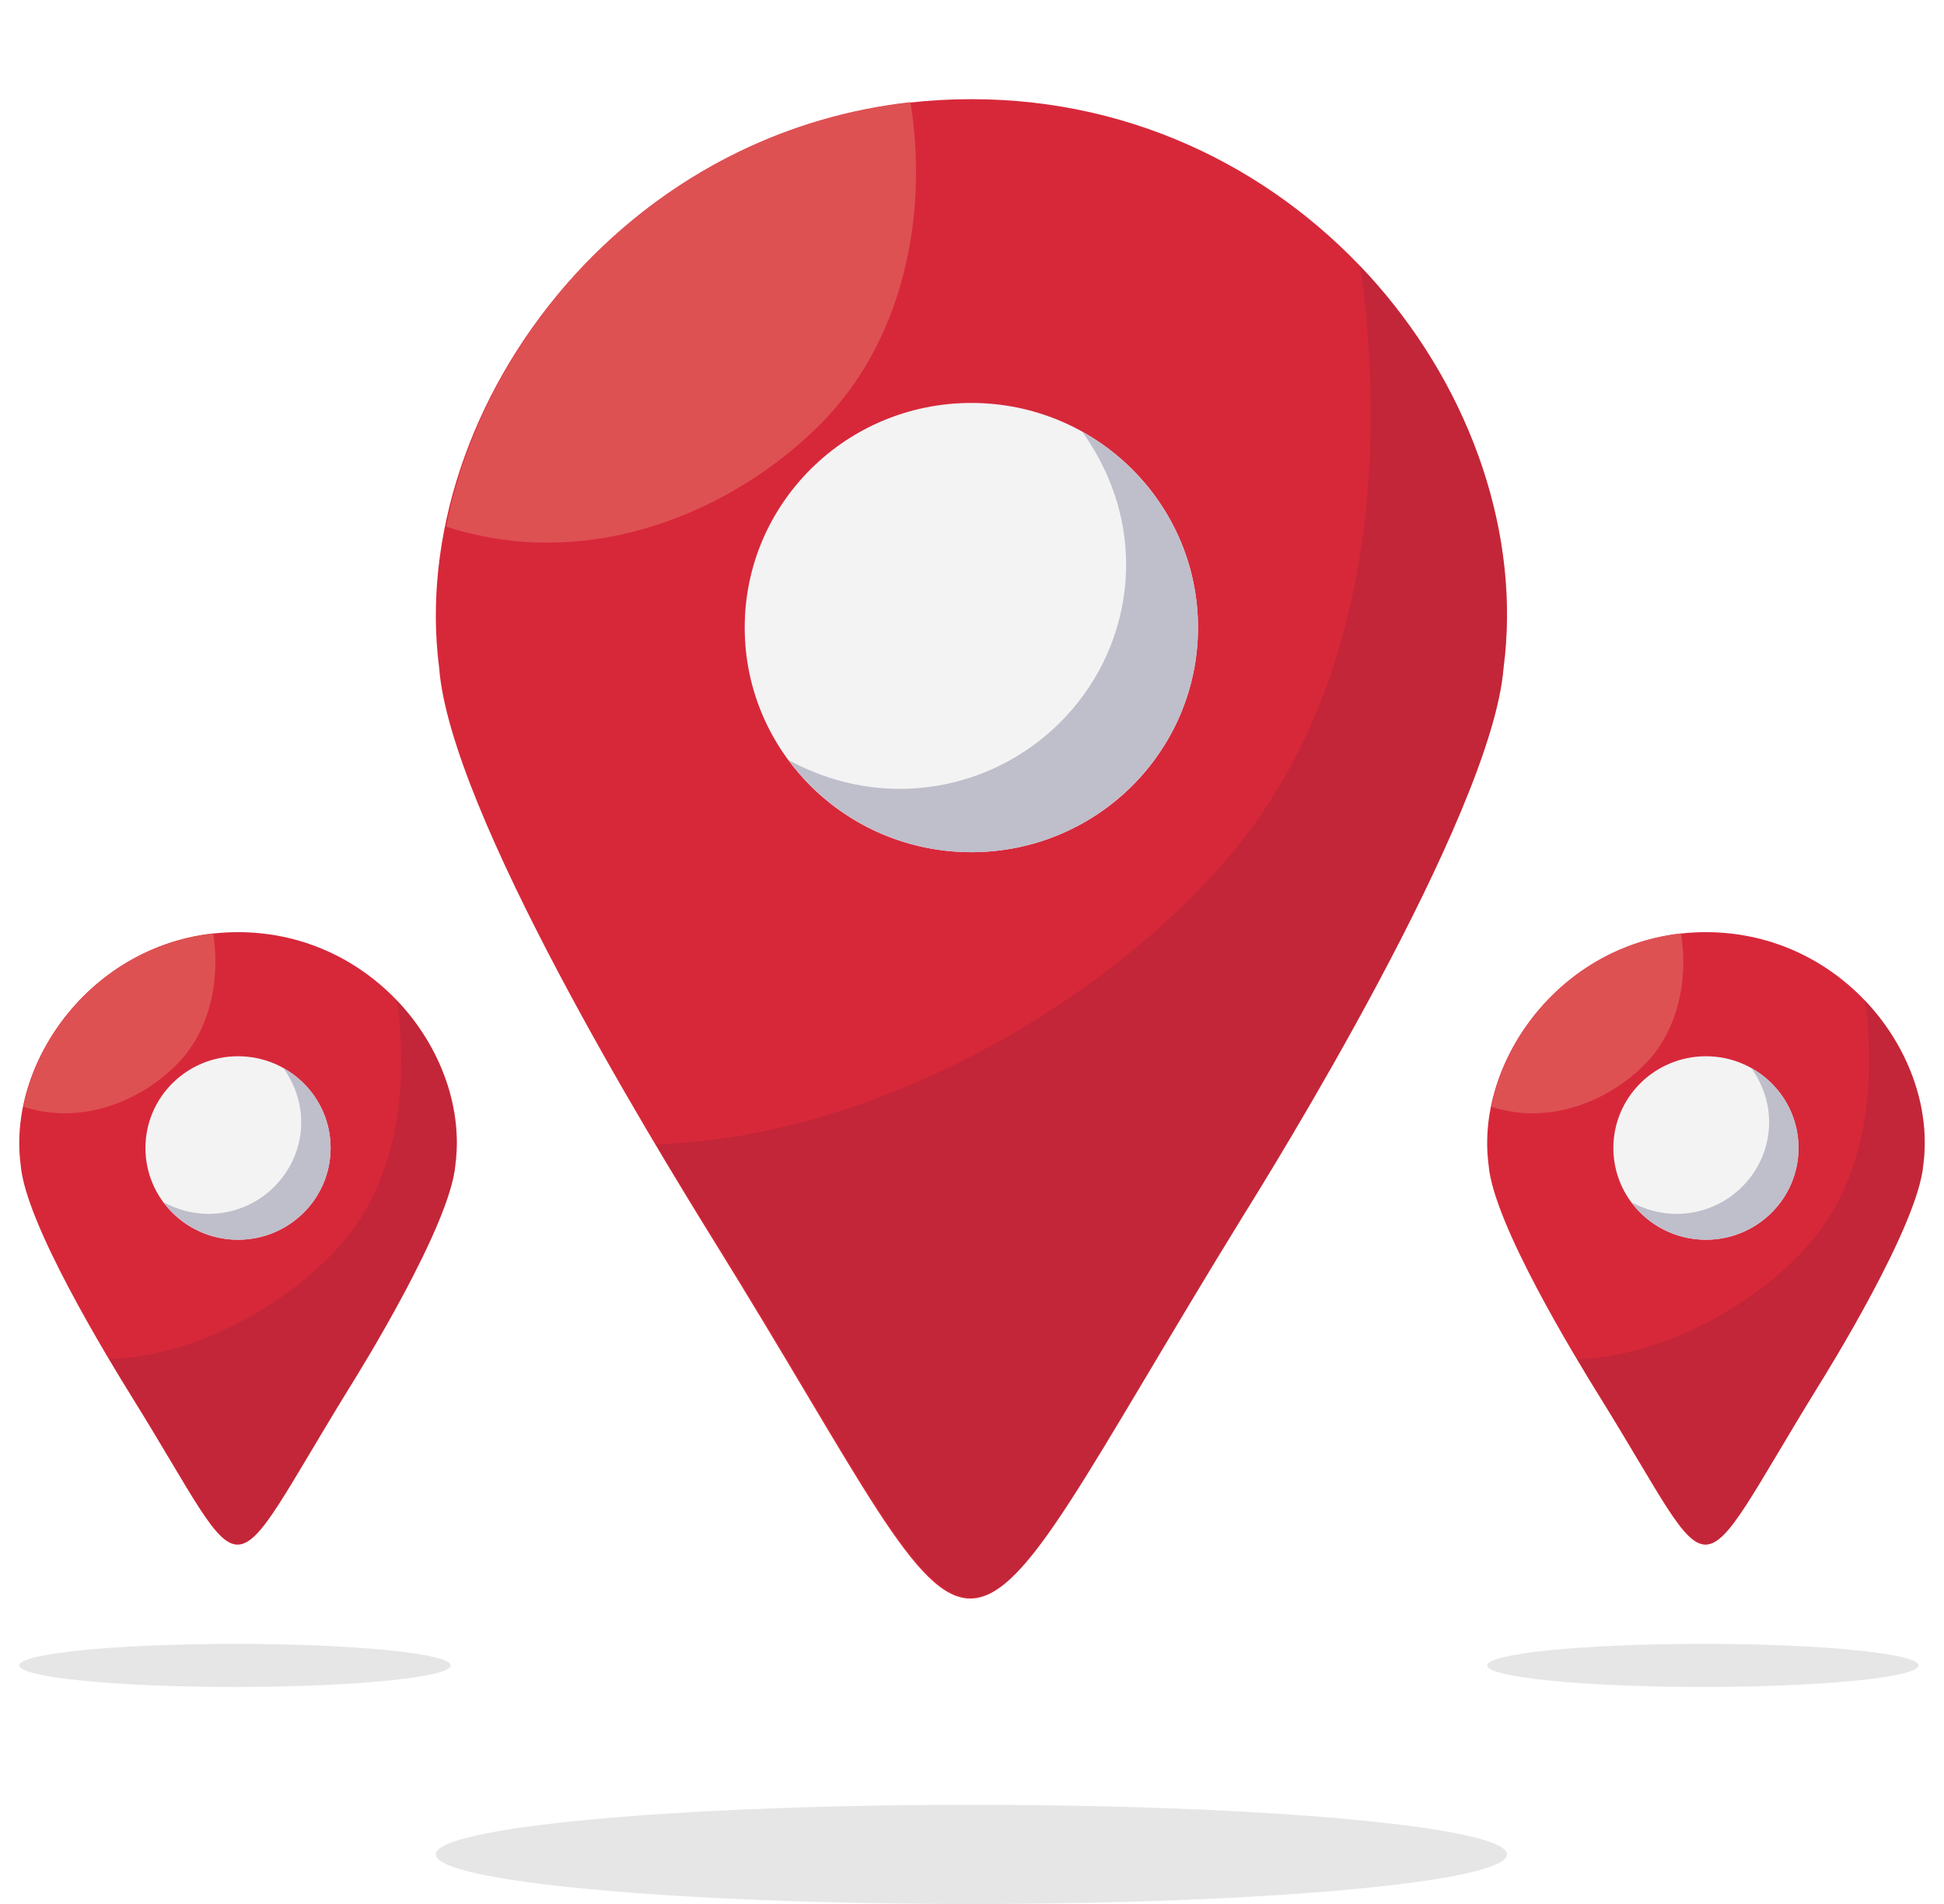
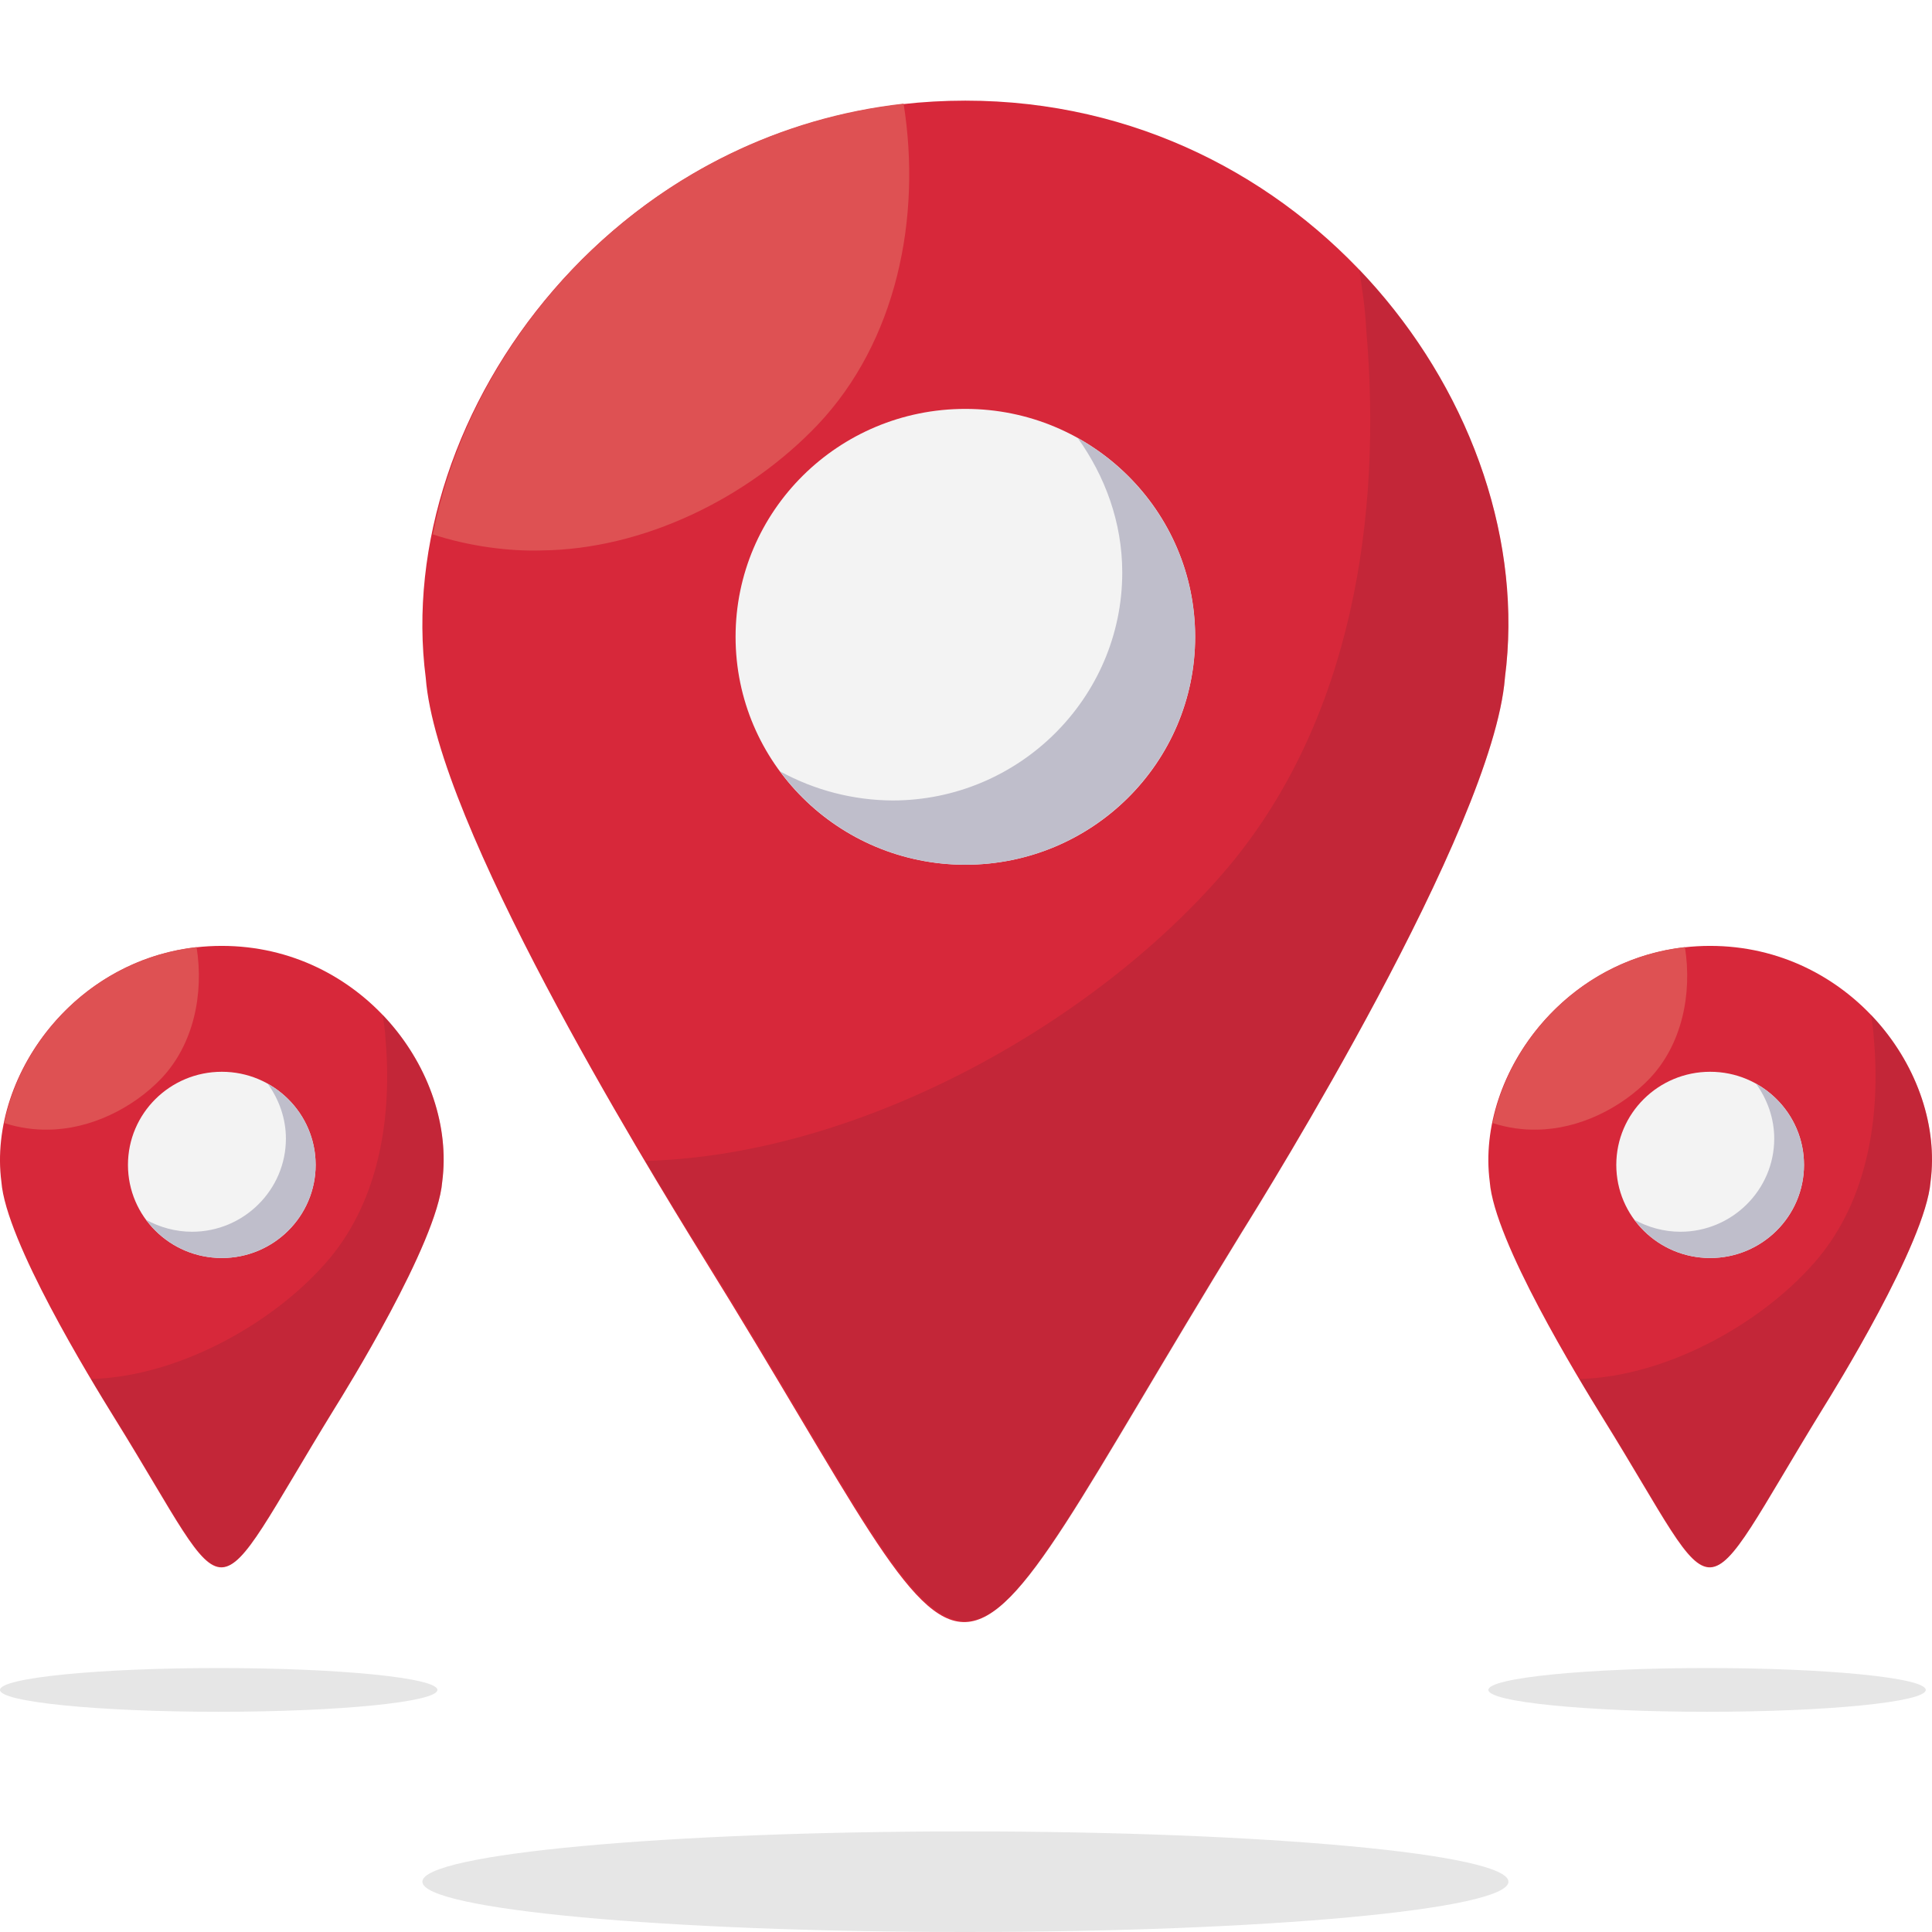
- <svg xmlns="http://www.w3.org/2000/svg" width="98" height="96" viewBox="0 0 98 96" fill="none">
-   <path d="M75.795 33.688C77.556 20.317 65.929 5 48.967 5C31.854 5 20.429 20.516 22.14 33.688C22.694 40.922 32.911 57.586 35.931 62.475C50.93 86.623 46.803 87.072 62.708 61.228C63.866 59.382 75.191 41.172 75.795 33.688Z" fill="#D7283A" />
-   <path d="M27.878 27.352C32.962 27.302 38.146 24.757 41.619 21.115C45.545 16.974 46.803 10.837 45.897 5.15C33.414 6.547 24.506 16.326 22.492 26.553C24.304 27.152 26.318 27.402 27.878 27.352Z" fill="#DE5153" />
-   <path opacity="0.32" d="M68.547 13.382C68.698 14.33 68.849 15.327 68.899 16.375C69.704 25.655 68.194 35.733 62.054 43.067C55.712 50.601 43.984 57.386 33.062 57.686C34.27 59.681 35.277 61.378 35.981 62.425C50.98 86.573 46.853 87.022 62.758 61.178C63.866 59.382 75.191 41.172 75.794 33.688C76.7 26.603 73.932 19.019 68.547 13.382Z" fill="#982431" />
-   <path d="M48.968 42.968C55.278 42.968 60.393 37.897 60.393 31.642C60.393 25.387 55.278 20.317 48.968 20.317C42.657 20.317 37.542 25.387 37.542 31.642C37.542 37.897 42.657 42.968 48.968 42.968Z" fill="#F3F3F3" />
-   <path d="M54.554 21.764C55.913 23.66 56.769 25.955 56.769 28.449C56.769 34.686 51.635 39.775 45.343 39.775C43.33 39.775 41.418 39.226 39.757 38.328C41.82 41.122 45.193 42.968 48.967 42.968C55.259 42.968 60.393 37.879 60.393 31.642C60.393 27.401 58.027 23.709 54.554 21.764Z" fill="#BFBECB" />
-   <ellipse cx="48.971" cy="93.5" rx="27" ry="2.5" fill="black" fill-opacity="0.1" />
-   <path d="M96.957 58.719C97.677 53.257 92.927 47 85.999 47C79.008 47 74.341 53.338 75.04 58.719C75.266 61.674 79.44 68.481 80.674 70.478C86.8 80.342 85.115 80.525 91.612 69.969C92.084 69.214 96.71 61.776 96.957 58.719Z" fill="#D7283A" />
-   <path d="M77.384 56.13C79.46 56.11 81.578 55.07 82.997 53.583C84.6 51.891 85.115 49.384 84.744 47.061C79.645 47.632 76.006 51.626 75.184 55.804C75.924 56.049 76.746 56.151 77.384 56.13Z" fill="#DE5153" />
-   <path opacity="0.32" d="M93.996 50.424C94.058 50.811 94.12 51.218 94.14 51.647C94.469 55.437 93.853 59.554 91.344 62.55C88.754 65.627 83.963 68.399 79.502 68.521C79.995 69.337 80.406 70.029 80.694 70.457C86.821 80.321 85.135 80.505 91.632 69.948C92.084 69.214 96.71 61.776 96.957 58.718C97.327 55.825 96.196 52.727 93.996 50.424Z" fill="#982431" />
-   <path d="M85.999 62.509C88.576 62.509 90.666 60.438 90.666 57.883C90.666 55.328 88.576 53.257 85.999 53.257C83.421 53.257 81.332 55.328 81.332 57.883C81.332 60.438 83.421 62.509 85.999 62.509Z" fill="#F3F3F3" />
-   <path d="M88.281 53.848C88.836 54.622 89.185 55.559 89.185 56.578C89.185 59.126 87.088 61.205 84.518 61.205C83.696 61.205 82.915 60.981 82.236 60.614C83.079 61.755 84.457 62.509 85.999 62.509C88.569 62.509 90.666 60.43 90.666 57.883C90.666 56.151 89.699 54.642 88.281 53.848Z" fill="#BFBECB" />
-   <ellipse cx="85.845" cy="83.971" rx="10.874" ry="1.087" fill="black" fill-opacity="0.1" />
-   <path d="M22.957 58.719C23.677 53.257 18.927 47 11.998 47C5.008 47 0.341 53.338 1.04 58.719C1.266 61.674 5.44 68.481 6.673 70.478C12.8 80.342 11.114 80.525 17.611 69.969C18.084 69.214 22.71 61.776 22.957 58.719Z" fill="#D7283A" />
-   <path d="M3.384 56.13C5.46 56.11 7.578 55.07 8.997 53.583C10.601 51.891 11.114 49.384 10.744 47.061C5.646 47.632 2.006 51.626 1.184 55.804C1.924 56.049 2.747 56.151 3.384 56.13Z" fill="#DE5153" />
-   <path opacity="0.32" d="M19.997 50.424C20.058 50.811 20.12 51.218 20.14 51.647C20.469 55.437 19.853 59.554 17.344 62.55C14.754 65.627 9.963 68.399 5.502 68.521C5.995 69.337 6.406 70.029 6.694 70.457C12.821 80.321 11.135 80.505 17.632 69.948C18.084 69.214 22.71 61.776 22.957 58.718C23.327 55.825 22.196 52.727 19.997 50.424Z" fill="#982431" />
-   <path d="M11.999 62.509C14.576 62.509 16.666 60.438 16.666 57.883C16.666 55.328 14.576 53.257 11.999 53.257C9.421 53.257 7.332 55.328 7.332 57.883C7.332 60.438 9.421 62.509 11.999 62.509Z" fill="#F3F3F3" />
-   <path d="M14.281 53.848C14.836 54.622 15.185 55.559 15.185 56.578C15.185 59.126 13.088 61.205 10.518 61.205C9.696 61.205 8.915 60.981 8.236 60.614C9.079 61.755 10.457 62.509 11.999 62.509C14.569 62.509 16.666 60.43 16.666 57.883C16.666 56.151 15.699 54.642 14.281 53.848Z" fill="#BFBECB" />
-   <ellipse cx="11.845" cy="83.971" rx="10.874" ry="1.087" fill="black" fill-opacity="0.1" />
+ <svg xmlns="http://www.w3.org/2000/svg" fill="none" viewBox="0 0 56 56">
+   <path fill="#D7283A" d="M43.62 19.651c1.028-7.8-5.75-16.734-15.639-16.734-9.977 0-16.637 9.051-15.64 16.734.323 4.22 6.28 13.941 8.04 16.793 8.744 14.086 6.338 14.348 15.61-.727.675-1.077 7.278-11.7 7.63-16.066Z" />
+   <path fill="#DE5153" d="M15.686 15.955c2.964-.029 5.986-1.513 8.011-3.638 2.289-2.415 3.022-5.995 2.494-9.313-7.277.815-12.47 6.52-13.644 12.486 1.056.349 2.23.494 3.14.465Z" />
+   <path fill="#982431" d="M39.395 7.806c.088.553.176 1.135.206 1.746.47 5.414-.411 11.292-3.991 15.57-3.697 4.395-10.534 8.353-16.901 8.528.704 1.164 1.29 2.154 1.701 2.765 8.745 14.086 6.338 14.348 15.61-.728.646-1.047 7.248-11.67 7.6-16.036.529-4.133-1.085-8.556-4.225-11.845Z" opacity=".32" />
+   <path fill="#F3F3F3" d="M27.98 25.065c3.68 0 6.662-2.958 6.662-6.607s-2.982-6.606-6.661-6.606c-3.679 0-6.66 2.957-6.66 6.606s2.981 6.607 6.66 6.607Z" />
+   <path fill="#BFBECB" d="M31.238 12.695c.792 1.107 1.291 2.445 1.291 3.9 0 3.638-2.993 6.607-6.66 6.607a6.86 6.86 0 0 1-3.258-.844 6.684 6.684 0 0 0 5.37 2.707c3.668 0 6.66-2.969 6.66-6.607 0-2.474-1.378-4.627-3.403-5.762Z" />
+   <ellipse cx="27.983" cy="54.542" fill="#000" fill-opacity=".1" rx="15.74" ry="1.458" />
+   <path fill="#D7283A" d="M55.958 34.253c.42-3.186-2.35-6.836-6.389-6.836-4.075 0-6.796 3.697-6.388 6.836.132 1.723 2.565 5.694 3.284 6.86 3.572 5.753 2.59 5.86 6.377-.298.275-.44 2.972-4.78 3.116-6.562Z" />
+   <path fill="#DE5153" d="M44.547 32.743c1.211-.012 2.446-.619 3.273-1.486.934-.987 1.234-2.45 1.018-3.805-2.972.333-5.094 2.663-5.573 5.1.431.143.91.203 1.282.19Z" />
+   <path fill="#982431" d="M54.232 29.414c.036.226.072.463.084.713.192 2.212-.168 4.613-1.63 6.36-1.51 1.796-4.303 3.413-6.904 3.484.288.475.527.88.695 1.13 3.572 5.753 2.59 5.86 6.377-.298.263-.428 2.96-4.767 3.104-6.55.216-1.689-.443-3.496-1.726-4.84Z" opacity=".32" />
+   <path fill="#F3F3F3" d="M49.57 36.464c1.502 0 2.72-1.209 2.72-2.699 0-1.49-1.218-2.699-2.72-2.699-1.503 0-2.721 1.209-2.721 2.7 0 1.49 1.218 2.698 2.72 2.698Z" />
+   <path fill="#BFBECB" d="M50.9 31.411c.324.452.527.999.527 1.593 0 1.486-1.222 2.699-2.72 2.699-.48 0-.935-.13-1.33-.345a2.73 2.73 0 0 0 2.192 1.106c1.499 0 2.721-1.213 2.721-2.699 0-1.01-.563-1.89-1.39-2.354Z" />
+   <ellipse cx="49.48" cy="48.983" fill="#000" fill-opacity=".1" rx="6.339" ry=".634" />
+   <path fill="#D7283A" d="M12.818 34.253c.42-3.186-2.35-6.836-6.39-6.836-4.074 0-6.795 3.697-6.388 6.836.132 1.723 2.565 5.694 3.285 6.86 3.571 5.753 2.589 5.86 6.376-.298.276-.44 2.973-4.78 3.117-6.562Z" />
+   <path fill="#DE5153" d="M1.407 32.743c1.21-.012 2.445-.619 3.272-1.486.935-.987 1.235-2.45 1.019-3.805-2.973.333-5.094 2.663-5.574 5.1.432.143.911.203 1.283.19Z" />
+   <path fill="#982431" d="M11.092 29.414c.035.226.072.463.083.713.192 2.212-.167 4.613-1.63 6.36-1.51 1.796-4.303 3.413-6.904 3.484.288.475.528.88.696 1.13 3.571 5.753 2.589 5.86 6.376-.298.264-.428 2.96-4.767 3.105-6.55.215-1.689-.444-3.496-1.726-4.84Z" opacity=".32" />
+   <path fill="#F3F3F3" d="M6.429 36.464c1.503 0 2.72-1.209 2.72-2.699 0-1.49-1.217-2.699-2.72-2.699-1.503 0-2.72 1.209-2.72 2.7 0 1.49 1.217 2.698 2.72 2.698Z" />
+   <path fill="#BFBECB" d="M7.76 31.411c.323.452.527.999.527 1.593 0 1.486-1.223 2.699-2.721 2.699-.48 0-.935-.13-1.33-.345a2.73 2.73 0 0 0 2.193 1.106c1.498 0 2.72-1.213 2.72-2.699 0-1.01-.563-1.89-1.39-2.354Z" />
+   <ellipse cx="6.339" cy="48.983" fill="#000" fill-opacity=".1" rx="6.339" ry=".634" />
</svg>
